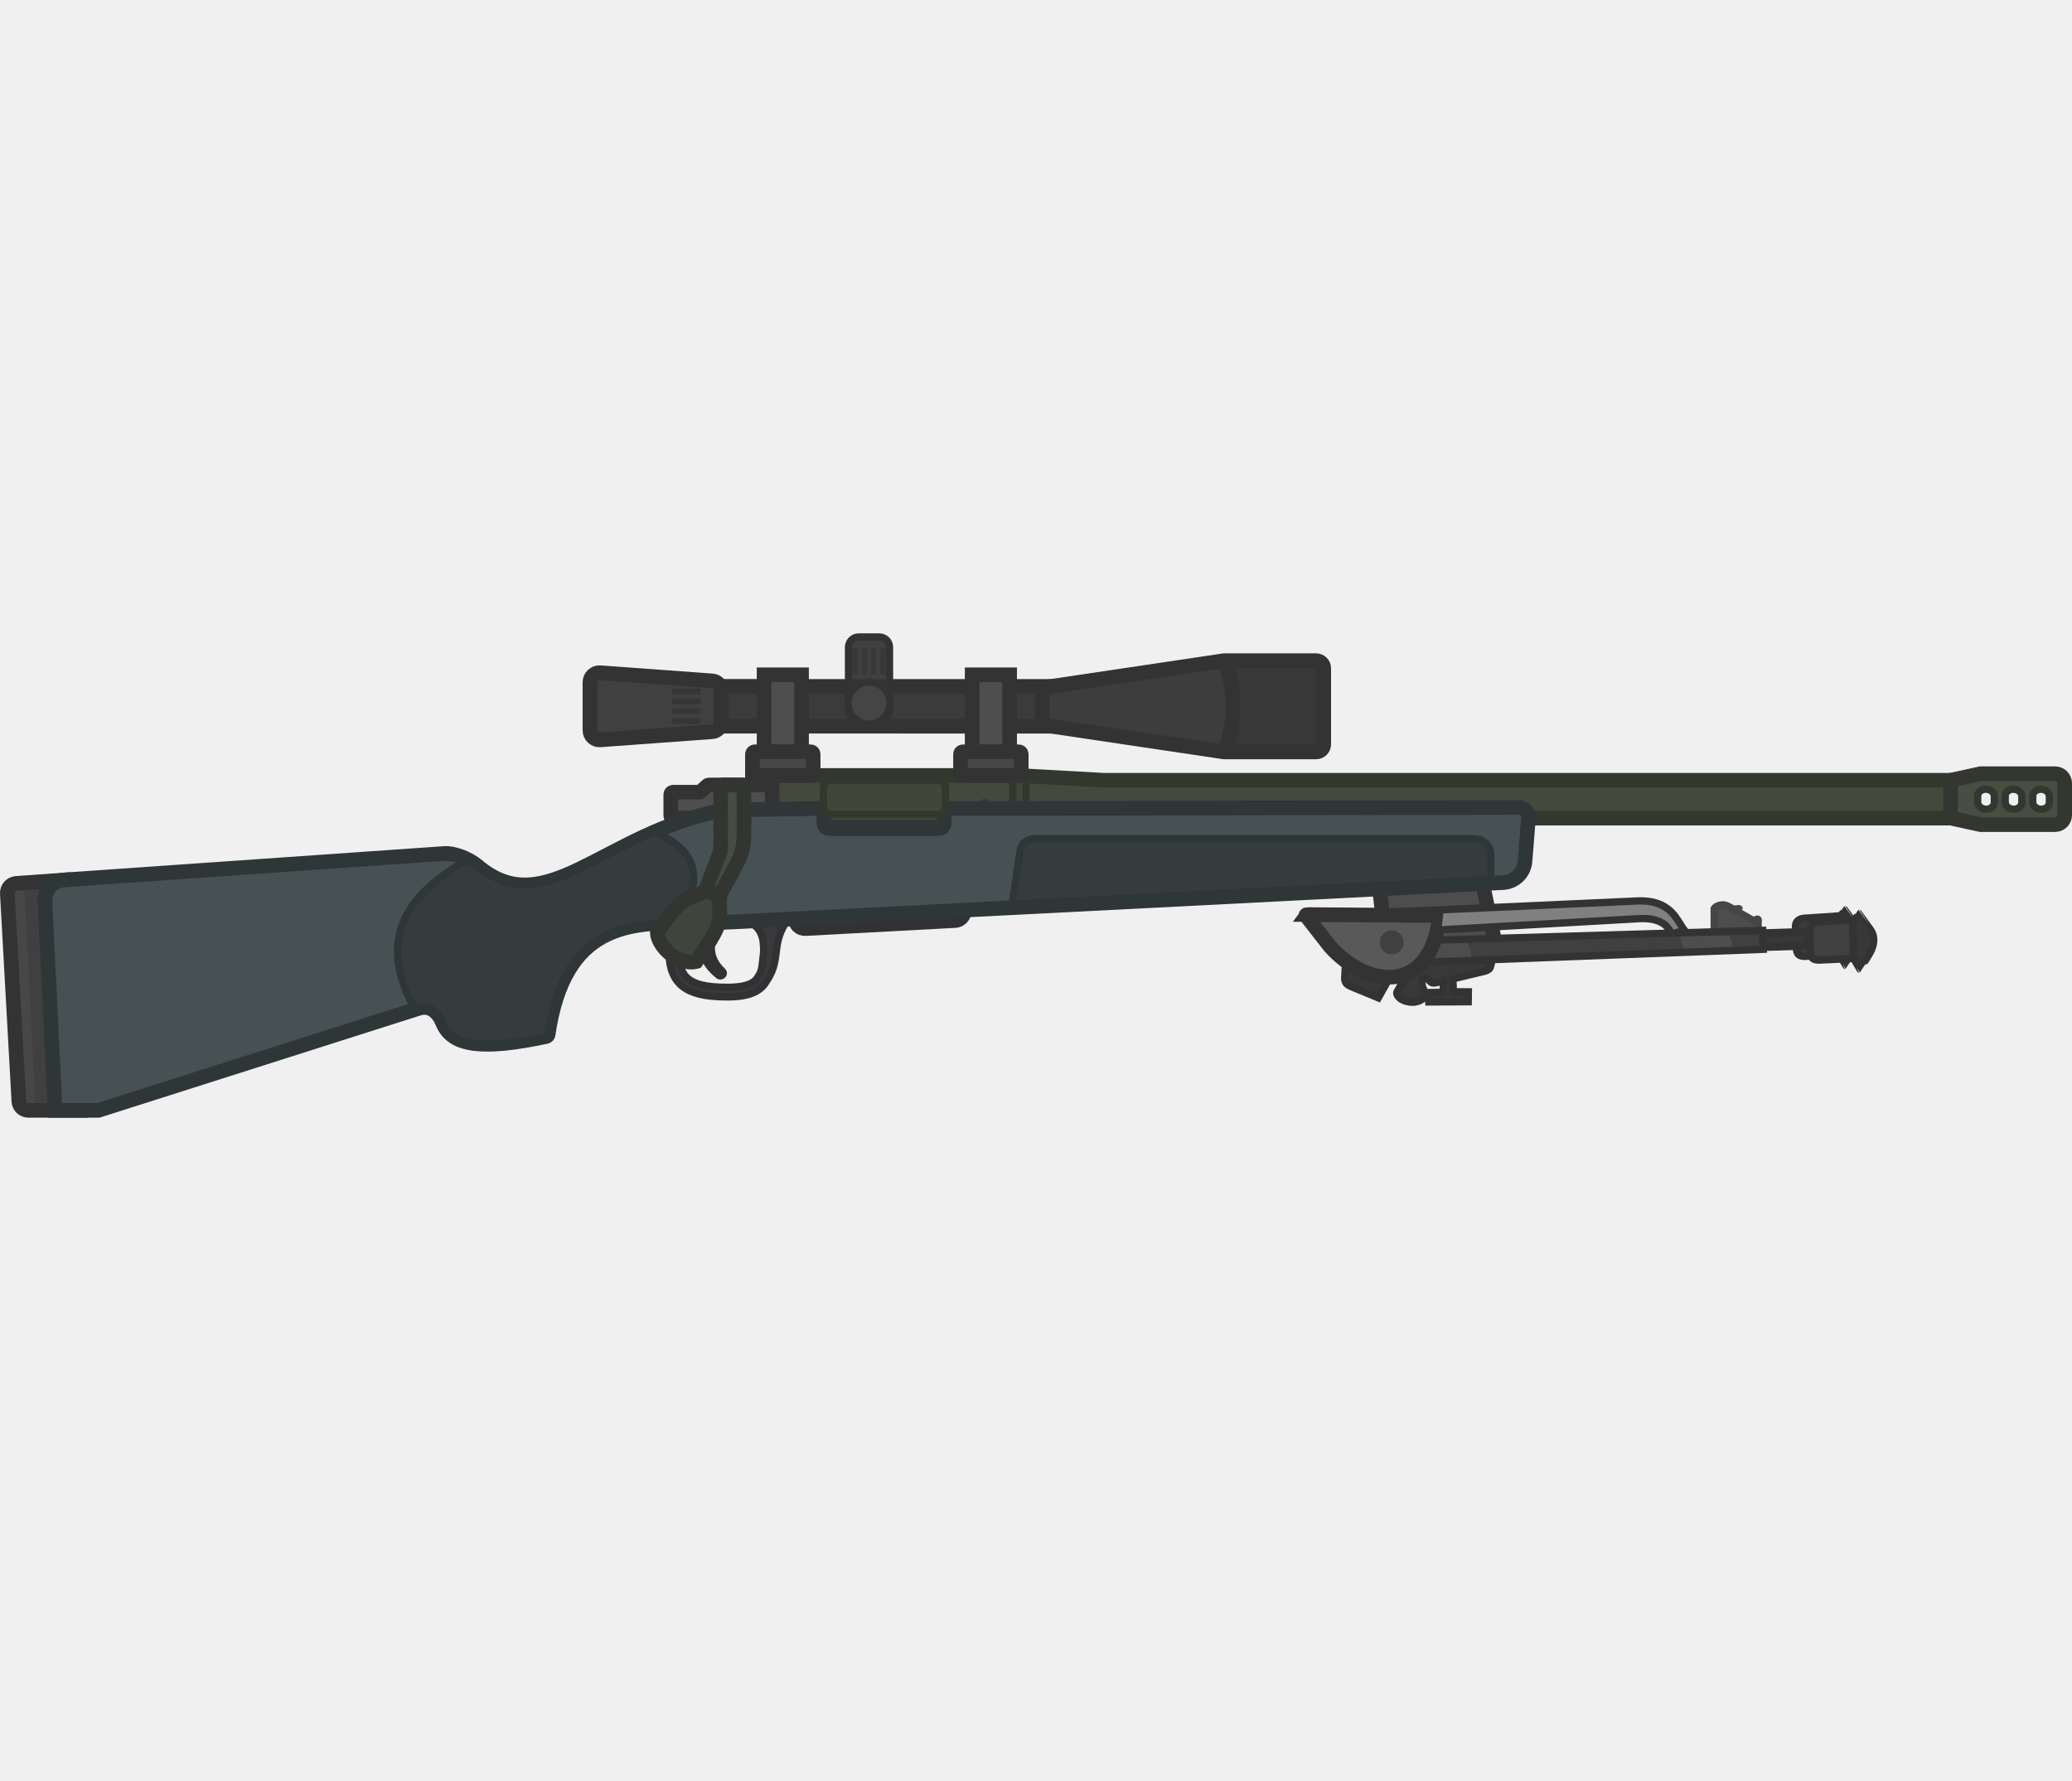
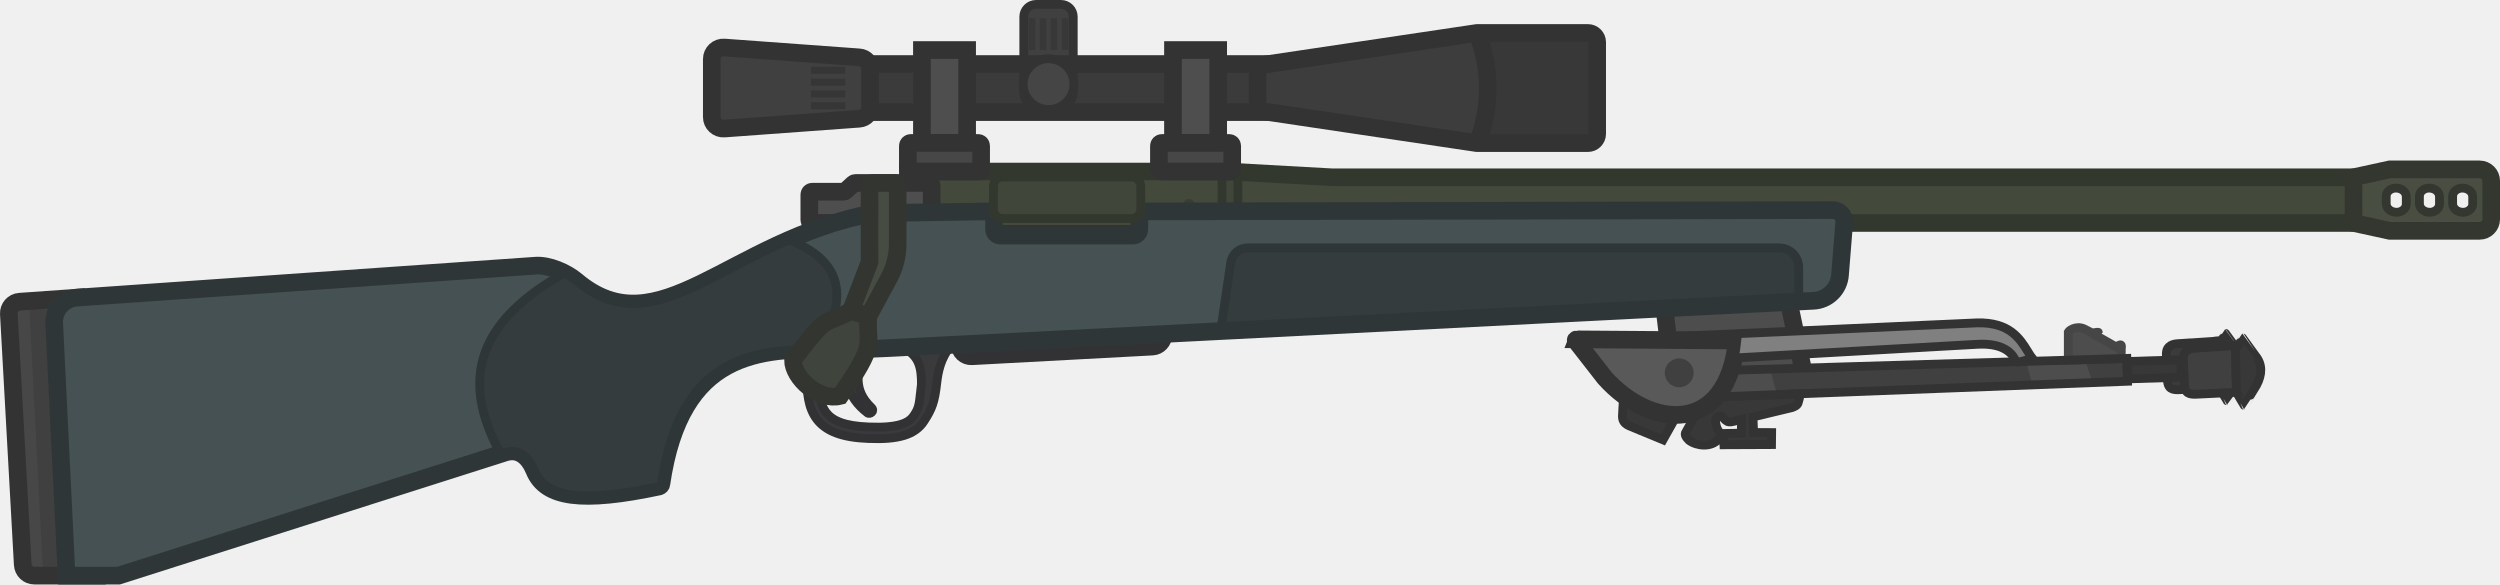
- <svg xmlns="http://www.w3.org/2000/svg" width="128.025" height="110" viewBox="0 0 128.025 110" fill="none" version="1.1" id="svg63">
-   <g clip-path="url(#clip0_619_1188)" id="g63" transform="rotate(30,58.13801,70.15914)">
+ <svg xmlns="http://www.w3.org/2000/svg" width="128.025" height="29.929" viewBox="0 0 128.025 29.929" fill="none" version="1.1" id="svg63">
+   <g clip-path="url(#clip0_619_1188)" id="g63" transform="rotate(30,131.1636,50.59198)">
    <path d="m 36.932,56.721 14.203,-8.2 4.76,-2.407 45.297,-26.152 1.169,2.025 -53.567,30.927 c -0.154,0.089 -0.207,0.286 -0.118,0.441 0.089,0.154 0.036,0.352 -0.118,0.441 l -5.885,3.398 c -0.154,0.089 -0.352,0.036 -0.441,-0.118 -0.089,-0.154 -0.286,-0.207 -0.441,-0.118 l -3.543,2.045 z" fill="#434a3c" id="path1" />
    <path d="m 51.594,48.31 -0.708,0.409 1.164,2.017 0.708,-0.408 z" fill="#404639" stroke="#33382e" stroke-width="0.452" stroke-miterlimit="3.994" id="path2" />
    <path d="M 11.284,95.423 8.535,97.01 C 8.263,97.167 7.916,97.084 7.745,96.822 L 0.705,86.053 C 0.529,85.783 0.601,85.421 0.869,85.24 L 3.307,83.592 Z" fill="#474747" id="path3" />
    <path d="M 8.929,96.784 1.269,84.971 3.307,83.592 11.285,95.423 Z" fill="#404040" id="path4" />
    <path d="M 11.284,95.423 8.535,97.01 C 8.263,97.167 7.916,97.084 7.745,96.822 L 0.705,86.053 C 0.529,85.783 0.601,85.421 0.869,85.24 L 3.307,83.592 Z" stroke="#333333" stroke-width="0.904" stroke-miterlimit="3.994" id="path5" />
    <path d="m 36.932,56.721 14.203,-8.2 4.76,-2.407 45.786,-26.435 1.169,2.025 -54.056,31.209 c -0.154,0.089 -0.207,0.286 -0.118,0.441 0.089,0.154 0.036,0.352 -0.118,0.441 l -5.885,3.398 c -0.154,0.089 -0.352,0.036 -0.441,-0.118 -0.089,-0.154 -0.286,-0.207 -0.441,-0.118 l -3.543,2.045 z" stroke="#33382e" stroke-width="0.904" stroke-miterlimit="3.994" stroke-linecap="round" id="path6" />
    <path fill-rule="evenodd" clip-rule="evenodd" d="m 34.831,58.656 c 0.011,-0.035 0.035,-0.065 0.067,-0.083 l 3.255,-1.879 c 0.071,-0.041 0.161,-0.017 0.202,0.054 l 0.875,1.516 c 0.041,0.071 0.017,0.161 -0.054,0.202 l -5.17,2.985 c -0.071,0.041 -0.161,0.017 -0.202,-0.054 l -0.653,-1.131 c -0.041,-0.071 -0.017,-0.161 0.054,-0.202 l 1.393,-0.804 c 0.032,-0.018 0.056,-0.048 0.067,-0.083 z" fill="#4e4e4e" stroke="#333333" stroke-width="0.904" stroke-miterlimit="3.994" stroke-linecap="round" id="path7" />
    <path d="m 36.697,67.382 c 0.285,0.081 0.7,0.535 0.968,0.968 0.443,0.751 0.88,1.401 1.579,1.692 0.699,0.291 1.576,0.164 2.767,-0.467 0.695,-0.363 1.18,-0.698 1.509,-1.05 0.33,-0.352 0.498,-0.737 0.518,-1.126 0.041,-0.778 -0.011,-1.123 -0.42,-2.061 -0.199,-0.466 -0.484,-1.207 -0.293,-2.06 l -2.159,1.398 c 1.012,-0.128 1.434,0.475 1.817,1.137 0.047,0.108 0.089,0.204 0.128,0.292 0.309,0.703 0.359,0.817 0.336,1.265 -0.013,0.252 -0.101,0.478 -0.358,0.753 -0.258,0.275 -0.691,0.584 -1.354,0.93 -1.117,0.591 -1.779,0.646 -2.261,0.445 -0.482,-0.201 -0.868,-0.719 -1.298,-1.448 -0.226,-0.377 -0.302,-0.98 -0.147,-1.45 -0.448,0.251 -0.896,0.509 -1.33,0.782 z" fill="#3a3a3c" stroke="#323234" stroke-width="0.452" stroke-miterlimit="3.994" stroke-linecap="square" id="path8" />
    <path d="m 41.12,58.672 c -0.163,-0.283 -0.066,-0.644 0.216,-0.807 l 8.011,-4.625 c 0.283,-0.163 0.644,-0.066 0.807,0.216 l 2.295,3.976 c 0.157,0.272 0.074,0.619 -0.189,0.79 l -7.763,5.055 c -0.284,0.185 -0.665,0.094 -0.834,-0.2 z" fill="#525256" stroke="#323234" stroke-width="0.904" stroke-miterlimit="3.994" stroke-linecap="square" id="path9" />
    <path d="m 41.495,56.444 -5.035,3.011 c -5.712,4.912 -5.992,11.575 -11.43,10.601 -0.665,-0.119 -1.636,-0.006 -2.197,0.372 L 3.307,83.591 c -0.271,0.183 -0.46,0.464 -0.526,0.785 -0.066,0.32 -0.003,0.654 0.174,0.928 L 9.967,96.183 12.276,94.85 26.266,79.496 c 0.504,-0.553 1.166,-0.406 1.755,0.047 1.209,0.932 2.952,0.211 5.942,-2.483 0.046,-0.042 0.061,-0.111 0.038,-0.168 -2.56,-6.434 0.884,-8.535 4.186,-10.382 0.612,-0.343 1.584,-0.932 2.173,-1.314 L 80.409,39.261 c 0.294,-0.19 0.507,-0.481 0.601,-0.819 0.093,-0.337 0.06,-0.697 -0.095,-1.011 l -1.154,-2.429 c -0.151,-0.307 -0.53,-0.422 -0.827,-0.25 L 48.498,52.401 c -0.154,0.089 -0.207,0.286 -0.118,0.441 l 0.295,0.512 c 0.089,0.154 0.036,0.352 -0.118,0.441 l -5.885,3.398 c -0.154,0.089 -0.351,0.036 -0.441,-0.118 L 41.936,56.562 c -0.089,-0.154 -0.286,-0.207 -0.441,-0.118 z" fill="#465153" id="path10" />
    <path d="m 41.357,68.122 c -1.292,-0.32 -1.508,-1.198 -1.861,-2.39 L 38.994,66.022 c 0.339,1.499 0.944,2.248 2.336,2.44 0.133,0.018 0.299,-0.273 0.027,-0.34 z" fill="#3e3e41" stroke="#323234" stroke-width="0.452" id="path11" />
    <path d="m 73.906,43.307 1.199,1.601 2.876,1.347 4.374,-2.945 -3.023,-3.37" fill="#4d4d4d" stroke="#333333" stroke-width="0.904" stroke-miterlimit="3.994" id="path12" />
    <path d="m 78.544,46.025 c 0.091,-0.454 0.088,-0.974 -0.03,-1.56 l 17.262,-10.669 0.615,0.997 z" fill="#404040" id="path13" />
    <path d="m 78.543,46.026 c -0.081,0.406 -0.238,0.758 -0.456,1.058 l 0.021,1.263 c -0.02,0.161 0.139,0.24 0.352,0.295 0.489,0.059 1.16,-0.247 1.271,-0.784 0.034,-0.161 0.058,-0.28 -0.231,-0.402 -0.18,-0.099 -0.509,-0.407 -0.351,-0.64 0.099,-0.123 0.195,-0.082 0.29,-0.041 0.039,0.017 0.078,0.034 0.117,0.039 0.146,0.029 0.243,-0.005 0.405,-0.165 l 0.29,-0.289 0.34,0.627 -0.786,0.472 0.315,0.484 2.104,-1.227 -0.3,-0.534 -0.804,0.458 -0.425,-0.674 1.494,-1.417 c 0.193,-0.228 0.167,-0.317 0.133,-0.43 -0.006,-0.021 -0.013,-0.043 -0.018,-0.068 l -0.094,-0.335 z" fill="#383838" stroke="#333333" stroke-width="0.452" stroke-miterlimit="3.994" id="path14" />
    <path d="m 78.543,46.025 2.641,-1.662 -0.953,-0.96 -1.718,1.062 c 0.118,0.586 0.121,1.106 0.03,1.559 z" fill="#4d4d4d" id="path15" />
    <path d="m 92.272,37.386 -0.885,-0.877 2.57,-1.589 0.917,0.828 z" fill="#4d4d4d" id="path16" />
    <path d="m 98.856,33.873 1.782,-1.147 -1.248,-2.042 -1.741,1.163 c -0.15,0.1 -0.26,0.216 -0.3,0.358 -0.024,0.085 -0.019,0.164 0.003,0.24 l 0.079,0.169 0.757,1.182 c 0.071,0.093 0.161,0.186 0.298,0.198 0.123,0.01 0.247,-0.05 0.37,-0.121 z" fill="#3b3b3b" id="path17" />
    <path d="m 97.352,32.445 c -0.022,-0.076 -0.027,-0.156 -0.003,-0.24 0.04,-0.143 0.15,-0.259 0.3,-0.358 l 1.741,-1.163 1.248,2.042 -1.782,1.147 c -0.123,0.071 -0.248,0.132 -0.37,0.121 -0.137,-0.012 -0.226,-0.105 -0.298,-0.198 l -0.757,-1.182 m -0.079,-0.169 0.079,0.169 m -0.079,-0.169 c 0.017,0.059 0.045,0.117 0.079,0.169" stroke="#333333" stroke-width="0.452" stroke-miterlimit="3.994" id="path18" />
    <path d="m 100.541,30.619 c 0.545,0.202 0.779,0.672 0.803,1.271 0,0 -0.028,1.219 -0.035,1.222 -0.006,0.004 -0.673,-0.387 -0.673,-0.387 l -1.247,-2.042 0.135,-0.09 -0.003,-0.162 c 0,0 -0.009,-0.269 -0.006,-0.271 0.003,-0.002 1.027,0.459 1.027,0.459 z" fill="#363636" stroke="#333333" stroke-width="0.452" stroke-miterlimit="3.994" id="path19" />
    <path d="m 99.725,33.638 1.782,-1.147 -1.247,-2.042 -1.741,1.163 c -0.15,0.1 -0.26,0.216 -0.3,0.358 -0.024,0.085 -0.019,0.164 0.003,0.24 l 0.079,0.169 0.757,1.182 c 0.071,0.093 0.161,0.185 0.298,0.198 0.123,0.01 0.247,-0.05 0.37,-0.121 z" fill="#404040" id="path20" />
    <path d="m 98.222,32.211 c -0.022,-0.076 -0.027,-0.156 -0.003,-0.24 0.04,-0.143 0.15,-0.259 0.3,-0.358 l 1.741,-1.163 1.247,2.042 -1.782,1.147 c -0.123,0.071 -0.248,0.132 -0.37,0.121 -0.137,-0.012 -0.226,-0.105 -0.298,-0.198 l -0.757,-1.182 m -0.079,-0.169 0.079,0.169 m -0.079,-0.169 c 0.017,0.059 0.045,0.117 0.079,0.169" stroke="#333333" stroke-width="0.452" stroke-miterlimit="3.994" id="path21" />
    <path d="m 101.412,30.384 c 0.545,0.202 0.779,0.672 0.803,1.271 0,0 -0.028,1.219 -0.035,1.222 -0.006,0.004 -0.673,-0.387 -0.673,-0.387 l -1.247,-2.042 0.134,-0.09 -0.003,-0.162 c 0,0 -0.009,-0.269 -0.006,-0.271 0.003,-0.002 1.027,0.459 1.027,0.459 z" fill="#383838" stroke="#333333" stroke-width="0.452" stroke-miterlimit="3.994" id="path22" />
    <rect x="95.859" y="33.933" width="2.755" height="0.891" transform="rotate(-31.82,95.8594,33.9326)" fill="#383838" stroke="#333333" stroke-width="0.452" stroke-miterlimit="3.994" id="rect22" />
    <path d="m 74.41,48.318 c 1.082,0.13 2.102,-0.036 2.865,-0.497 l 0.018,1.464 -1.858,0.246 c -0.412,0.039 -0.506,-0.156 -0.65,-0.457 -0.036,-0.075 -0.076,-0.158 -0.124,-0.244 z" fill="#383838" stroke="#333333" stroke-width="0.452" stroke-miterlimit="3.994" id="path23" />
    <path opacity="0.9" d="m 95.533,33.947 -0.228,-0.395 c -0.013,-0.023 -0.025,-0.049 -0.037,-0.075 -0.058,-0.124 -0.111,-0.24 -0.253,0.086 l -1.353,0.009 c 0.004,-0.011 0.043,-0.05 0.083,-0.09 0.049,-0.049 0.102,-0.1 0.097,-0.11 -0.008,-0.017 -0.249,0.185 -0.249,0.185 l -0.477,0.026 c -0.209,0.021 -0.384,0.14 -0.497,0.287 -0.057,0.074 -0.091,0.147 -0.105,0.202 -0.008,0.029 -0.008,0.047 -0.008,0.054 l 0.72,1.247 z" fill="#3b3b3b" stroke="#333333" stroke-width="0.452" stroke-miterlimit="3.994" id="path24" />
    <path d="M 78.435,44.514 95.776,33.797 96.391,34.794 78.488,46.06" stroke="#333333" stroke-width="0.452" stroke-miterlimit="3.994" id="path25" />
    <path d="m 70.924,47.019 c -0.073,0.039 -0.092,0.083 0.007,0.122 l 2.2,0.891 c 3.381,1.105 6.893,-0.58 4.893,-5.044 -2.298,1.299 -4.801,2.734 -7.1,4.032 z" fill="#595959" stroke="#333333" stroke-width="0.904" stroke-miterlimit="3.994" id="path26" />
    <path d="m 72.214,46.289 c 0.793,-0.45 1.601,-0.91 2.407,-1.369 1.151,-0.655 2.3,-1.31 3.402,-1.933 0.132,0.295 0.24,0.578 0.326,0.849 L 88.772,37.008 c 0.994,-0.654 1.654,-0.563 2.047,-0.319 0.189,0.118 0.223,0.083 0.373,-0.072 0.087,-0.09 0.212,-0.22 0.429,-0.385 -0.131,-0.053 -0.268,-0.127 -0.416,-0.207 -0.673,-0.363 -1.56,-0.841 -2.986,0.035 z" fill="#808080" stroke="#333333" stroke-width="0.452" stroke-miterlimit="3.994" id="path27" />
    <path d="m 76.664,46.54 c 0.354,-0.204 0.475,-0.657 0.271,-1.01 -0.204,-0.354 -0.657,-0.475 -1.01,-0.271 -0.354,0.204 -0.475,0.657 -0.271,1.01 0.204,0.354 0.657,0.475 1.01,0.271 z" fill="#404040" id="path28" />
    <path d="M 79.77,39.675 54.889,55.788 53.579,52.484 c -0.077,-0.195 -0.082,-0.411 -0.013,-0.609 0.069,-0.198 0.207,-0.364 0.388,-0.469 l 23.573,-13.61 c 0.23,-0.133 0.504,-0.169 0.761,-0.1 0.257,0.069 0.476,0.237 0.609,0.467 z" fill="#343c3d" stroke="#2f3637" stroke-width="0.452" stroke-miterlimit="3.994" id="path29" />
    <path d="m 50.392,51.257 c 0.142,-0.082 0.19,-0.263 0.108,-0.405 -0.082,-0.142 -0.263,-0.19 -0.405,-0.108 -0.142,0.082 -0.19,0.263 -0.108,0.405 0.082,0.142 0.263,0.19 0.405,0.108 z" fill="#383e33" id="path30" />
    <path d="m 41.495,56.444 -5.035,3.011 c -5.712,4.912 -5.992,11.575 -11.43,10.601 -0.665,-0.119 -1.636,-0.006 -2.197,0.372 L 3.307,83.591 c -0.271,0.183 -0.46,0.464 -0.526,0.785 -0.066,0.32 -0.003,0.654 0.174,0.928 L 9.967,96.183 12.276,94.85 26.266,79.496 c 0.504,-0.553 1.166,-0.406 1.755,0.047 1.209,0.932 2.952,0.211 5.942,-2.483 0.046,-0.042 0.061,-0.111 0.038,-0.168 -2.56,-6.434 0.884,-8.535 4.186,-10.382 0.612,-0.343 1.584,-0.932 2.173,-1.314 L 80.409,39.261 c 0.294,-0.19 0.507,-0.481 0.601,-0.819 0.093,-0.337 0.06,-0.697 -0.095,-1.011 l -1.154,-2.429 c -0.151,-0.307 -0.53,-0.422 -0.827,-0.25 L 48.498,52.401 c -0.154,0.089 -0.207,0.286 -0.118,0.441 l 0.295,0.512 c 0.089,0.154 0.036,0.352 -0.118,0.441 l -5.885,3.398 c -0.154,0.089 -0.351,0.036 -0.441,-0.118 L 41.936,56.562 c -0.089,-0.154 -0.286,-0.207 -0.441,-0.118 z" stroke="#2f3637" stroke-width="0.904" stroke-miterlimit="3.994" stroke-linecap="square" id="path31" />
    <path d="m 39.442,45.39 -1.103,0.637 c -0.301,0.174 -0.404,0.558 -0.23,0.859 l 1.954,3.384 c 0.174,0.301 0.558,0.404 0.859,0.23 l 1.103,-0.637 c 0.301,-0.174 0.404,-0.558 0.23,-0.859 L 40.301,45.62 c -0.174,-0.301 -0.558,-0.404 -0.859,-0.23 z" fill="#404040" id="path32" />
    <path d="m 37.455,66.924 c 0.138,-2.761 -0.851,-4.632 -4.052,-4.123 -0.688,0.933 -1.276,1.857 -1.824,2.719 -1.858,2.921 -3.26,5.125 -6.549,4.536 -0.219,-0.039 -0.471,-0.053 -0.73,-0.041 -2.485,4.191 -2.103,7.305 1.809,9.652 l 0.157,-0.172 c 0.504,-0.553 1.167,-0.406 1.755,0.047 0.038,0.029 0.076,0.057 0.115,0.083 1.204,0.802 2.93,0.044 5.827,-2.566 0.046,-0.042 0.061,-0.111 0.038,-0.168 -0.32,-0.804 -0.546,-1.541 -0.691,-2.218 -0.925,-4.338 1.51,-6.221 4.145,-7.749 z" fill="#343c3d" stroke="#2f3637" stroke-width="0.452" stroke-miterlimit="3.994" stroke-linecap="round" id="path33" />
    <path d="m 46.993,51.239 -5.716,3.3 c -0.226,0.13 -0.303,0.418 -0.173,0.644 l 0.591,1.023 c 0.13,0.225 0.418,0.303 0.644,0.172 l 5.716,-3.3 c 0.225,-0.13 0.303,-0.418 0.172,-0.644 L 47.637,51.412 C 47.507,51.187 47.219,51.109 46.993,51.239 Z" fill="#404639" stroke="#33382e" stroke-width="0.452" stroke-miterlimit="3.994" stroke-linecap="round" id="path34" />
    <path d="M 31.631,53.423 51.348,42.04 c 0.226,-0.131 0.513,-0.054 0.644,0.173 l 0.759,1.315 c 0.131,0.226 0.054,0.513 -0.172,0.644 L 32.862,55.555 c -0.226,0.131 -0.513,0.053 -0.644,-0.173 l -0.759,-1.315 c -0.131,-0.226 -0.054,-0.513 0.173,-0.644 z" fill="#3b3b3b" stroke="#333333" stroke-width="0.904" stroke-miterlimit="3.994" stroke-linecap="round" id="path35" />
    <path fill-rule="evenodd" clip-rule="evenodd" d="m 38.828,53.937 -2.005,1.157 -2.379,-4.121 2.005,-1.157 z" fill="#4e4e4e" stroke="#333333" stroke-width="0.904" stroke-miterlimit="3.994" id="path36" />
    <path fill-rule="evenodd" clip-rule="evenodd" d="m 49.962,47.508 -2.005,1.157 -2.379,-4.121 2.005,-1.157 z" fill="#4e4e4e" stroke="#333333" stroke-width="0.904" stroke-miterlimit="3.994" id="path37" />
    <path d="m 25.356,56.752 c -0.172,-0.297 -0.055,-0.678 0.254,-0.827 l 6.247,-3.024 c 0.279,-0.135 0.614,-0.032 0.769,0.236 l 0.981,1.7 c 0.155,0.268 0.076,0.61 -0.18,0.784 l -5.743,3.898 c -0.284,0.193 -0.672,0.104 -0.843,-0.194 z" fill="#404040" id="path38" />
    <path d="m 63.544,33.163 -4.921,2.841 2.821,4.886 4.921,-2.841 c 0.225,-0.13 0.303,-0.418 0.172,-0.644 L 64.188,33.335 C 64.058,33.11 63.769,33.033 63.544,33.163 Z" fill="#383838" id="path39" />
    <path d="m 49.728,43.073 8.896,-7.07 c 1.5,1.139 2.611,3.046 2.821,4.886 l -10.571,4.169 z" fill="#3d3d3d" id="path40" />
    <path d="m 58.624,36.003 -8.896,7.07 1.146,1.985 10.571,-4.169 m -2.821,-4.886 4.921,-2.841 c 0.225,-0.13 0.514,-0.053 0.644,0.172 l 2.349,4.069 c 0.13,0.226 0.053,0.514 -0.172,0.644 L 61.445,40.889 m -2.821,-4.886 c 1.5,1.139 2.611,3.046 2.821,4.886" stroke="#333333" stroke-width="0.904" stroke-miterlimit="3.994" stroke-linecap="round" id="path41" />
    <path d="m 32.828,56.029 -0.805,0.547 -0.68,0.392 -0.182,-0.315 1.52,-0.878 z" fill="#363636" id="path42" />
    <path d="m 30.328,53.641 0.877,-0.424 0.146,0.253 -1.52,0.878 -0.182,-0.315 z" fill="#363636" id="path43" />
    <path d="m 29.951,54.557 0.182,0.315 1.52,-0.878 -0.182,-0.315 z" fill="#363636" id="path44" />
    <path d="m 30.435,55.396 -0.182,-0.315 1.52,-0.878 0.182,0.315 z" fill="#363636" id="path45" />
    <path d="m 30.556,55.605 0.182,0.315 1.52,-0.878 -0.182,-0.315 z" fill="#363636" id="path46" />
    <path d="m 31.04,56.444 -0.182,-0.315 1.52,-0.878 0.182,0.315 z" fill="#363636" id="path47" />
    <path d="m 39.826,45.978 0.293,-0.169 0.817,1.415 -0.293,0.169 z" fill="#383838" id="path48" />
    <path d="m 39.339,46.259 0.293,-0.169 0.817,1.415 -0.293,0.169 z" fill="#383838" id="path49" />
    <path d="m 38.851,46.541 0.293,-0.169 0.817,1.415 -0.293,0.169 z" fill="#383838" id="path50" />
    <path d="m 38.363,46.822 0.293,-0.169 0.817,1.415 -0.293,0.169 z" fill="#383838" id="path51" />
    <path fill-rule="evenodd" clip-rule="evenodd" d="m 101.192,19.961 1.405,-1.277 3.987,-2.302 c 0.283,-0.163 0.644,-0.066 0.807,0.216 l 0.982,1.701 c 0.163,0.282 0.066,0.644 -0.216,0.807 l -3.987,2.302 -1.809,0.578 z m 2.787,0.46 c 0.253,-0.132 0.358,-0.421 0.24,-0.625 l -0.186,-0.322 c -0.124,-0.215 -0.41,-0.264 -0.663,-0.132 -0.253,0.132 -0.358,0.422 -0.24,0.625 l 0.186,0.322 c 0.124,0.214 0.41,0.264 0.663,0.132 z m 1.713,-1.476 c 0.118,0.204 0.013,0.493 -0.24,0.625 -0.253,0.132 -0.539,0.082 -0.663,-0.132 l -0.186,-0.322 c -0.118,-0.204 -0.013,-0.494 0.24,-0.625 0.253,-0.132 0.539,-0.082 0.663,0.132 z m 1.233,-0.225 c 0.253,-0.132 0.358,-0.421 0.24,-0.625 l -0.186,-0.322 c -0.124,-0.214 -0.411,-0.264 -0.663,-0.132 -0.253,0.132 -0.358,0.422 -0.24,0.625 l 0.186,0.322 c 0.124,0.214 0.41,0.264 0.663,0.132 z" fill="#494e43" id="path52" />
    <path d="m 107.164,18.096 c 0.118,0.204 0.013,0.494 -0.24,0.625 -0.253,0.132 -0.539,0.082 -0.663,-0.132 l -0.186,-0.322 c -0.118,-0.204 -0.013,-0.493 0.24,-0.625 0.253,-0.132 0.539,-0.082 0.663,0.132 z" stroke="#33372f" stroke-width="0.452" stroke-miterlimit="3.994" id="path53" />
    <path d="m 105.691,18.946 c 0.118,0.204 0.013,0.494 -0.24,0.625 -0.253,0.132 -0.539,0.082 -0.663,-0.132 l -0.186,-0.322 c -0.118,-0.204 -0.013,-0.493 0.24,-0.625 0.253,-0.132 0.539,-0.082 0.663,0.132 z" stroke="#33372f" stroke-width="0.452" stroke-miterlimit="3.994" id="path54" />
    <path d="m 104.218,19.796 c 0.118,0.204 0.013,0.494 -0.24,0.625 -0.253,0.132 -0.539,0.082 -0.663,-0.132 l -0.186,-0.322 c -0.118,-0.204 -0.013,-0.493 0.24,-0.625 0.253,-0.132 0.539,-0.082 0.663,0.132 z" stroke="#33372f" stroke-width="0.452" stroke-miterlimit="3.994" id="path55" />
    <path fill-rule="evenodd" clip-rule="evenodd" d="m 101.192,19.961 1.405,-1.278 3.987,-2.302 c 0.283,-0.163 0.644,-0.066 0.807,0.216 l 0.982,1.701 c 0.163,0.283 0.066,0.644 -0.216,0.807 l -3.987,2.302 -1.809,0.578 z" stroke="#33372f" stroke-width="0.904" stroke-miterlimit="3.994" id="path56" />
    <path fill-rule="evenodd" clip-rule="evenodd" d="m 37.059,56.646 c -0.071,0.041 -0.161,0.017 -0.202,-0.054 L 36.273,55.581 c -0.041,-0.071 -0.017,-0.161 0.054,-0.202 l 2.993,-1.728 c 0.071,-0.041 0.161,-0.017 0.202,0.054 l 0.584,1.011 c 0.041,0.071 0.017,0.161 -0.054,0.202 z" fill="#474747" stroke="#333333" stroke-width="0.904" stroke-miterlimit="3.994" id="path57" />
    <path fill-rule="evenodd" clip-rule="evenodd" d="m 48.194,50.218 c -0.071,0.041 -0.161,0.017 -0.202,-0.054 l -0.584,-1.011 c -0.041,-0.071 -0.017,-0.161 0.054,-0.202 l 2.993,-1.728 c 0.071,-0.041 0.161,-0.017 0.202,0.054 l 0.584,1.011 c 0.041,0.071 0.017,0.161 -0.054,0.202 z" fill="#474747" stroke="#333333" stroke-width="0.904" stroke-miterlimit="3.994" id="path58" />
    <path fill-rule="evenodd" clip-rule="evenodd" d="m 35.599,58.338 c -0.041,-0.071 -0.017,-0.161 0.054,-0.202 l 0.992,-0.573 c 0.071,-0.041 0.161,-0.017 0.202,0.054 l 1.485,2.572 c 0.305,0.529 0.474,1.126 0.491,1.736 l 0.062,2.232 -0.912,0.199 -0.423,-2.641 z" fill="#474c43" stroke="#333630" stroke-width="0.904" stroke-miterlimit="3.994" stroke-linecap="round" id="path59" />
    <path fill-rule="evenodd" clip-rule="evenodd" d="m 36.661,68.022 c 0.379,-3.134 0.503,-2.282 1.312,-3.665 l 0.912,-0.199 c 0.681,1.381 1.08,0.895 0.788,4.25 -0.795,0.774 -2.546,0.414 -3.012,-0.386 z" fill="#3f443c" stroke="#333630" stroke-width="0.904" stroke-miterlimit="3.994" stroke-linecap="round" id="path60" />
    <path d="m 39.442,45.39 -1.103,0.637 c -0.301,0.174 -0.404,0.558 -0.23,0.859 l 1.954,3.384 c 0.174,0.301 0.558,0.404 0.859,0.23 l 1.103,-0.637 c 0.301,-0.174 0.404,-0.558 0.23,-0.859 L 40.301,45.62 c -0.174,-0.301 -0.558,-0.404 -0.859,-0.23 z" stroke="#333333" stroke-width="0.452" stroke-miterlimit="3.994" stroke-linecap="round" id="path61" />
    <path d="m 41.582,50.369 c 0.622,-0.359 0.835,-1.154 0.476,-1.776 -0.359,-0.622 -1.154,-0.835 -1.776,-0.476 -0.622,0.359 -0.835,1.154 -0.476,1.776 0.359,0.622 1.154,0.835 1.776,0.476 z" fill="#454545" stroke="#333333" stroke-width="0.452" stroke-miterlimit="3.994" stroke-linecap="round" id="path62" />
    <path d="m 25.356,56.752 c -0.172,-0.297 -0.055,-0.678 0.254,-0.827 l 6.247,-3.024 c 0.279,-0.135 0.614,-0.032 0.769,0.236 l 0.981,1.7 c 0.155,0.268 0.076,0.61 -0.18,0.784 l -5.743,3.898 c -0.284,0.193 -0.672,0.104 -0.843,-0.194 z" stroke="#333333" stroke-width="0.904" stroke-miterlimit="3.994" stroke-linecap="round" id="path63" />
  </g>
  <defs id="defs63">
    <clipPath id="clip0_619_1188">
      <rect width="110" height="110" fill="#ffffff" id="rect63" x="0" y="0" />
    </clipPath>
  </defs>
</svg>
